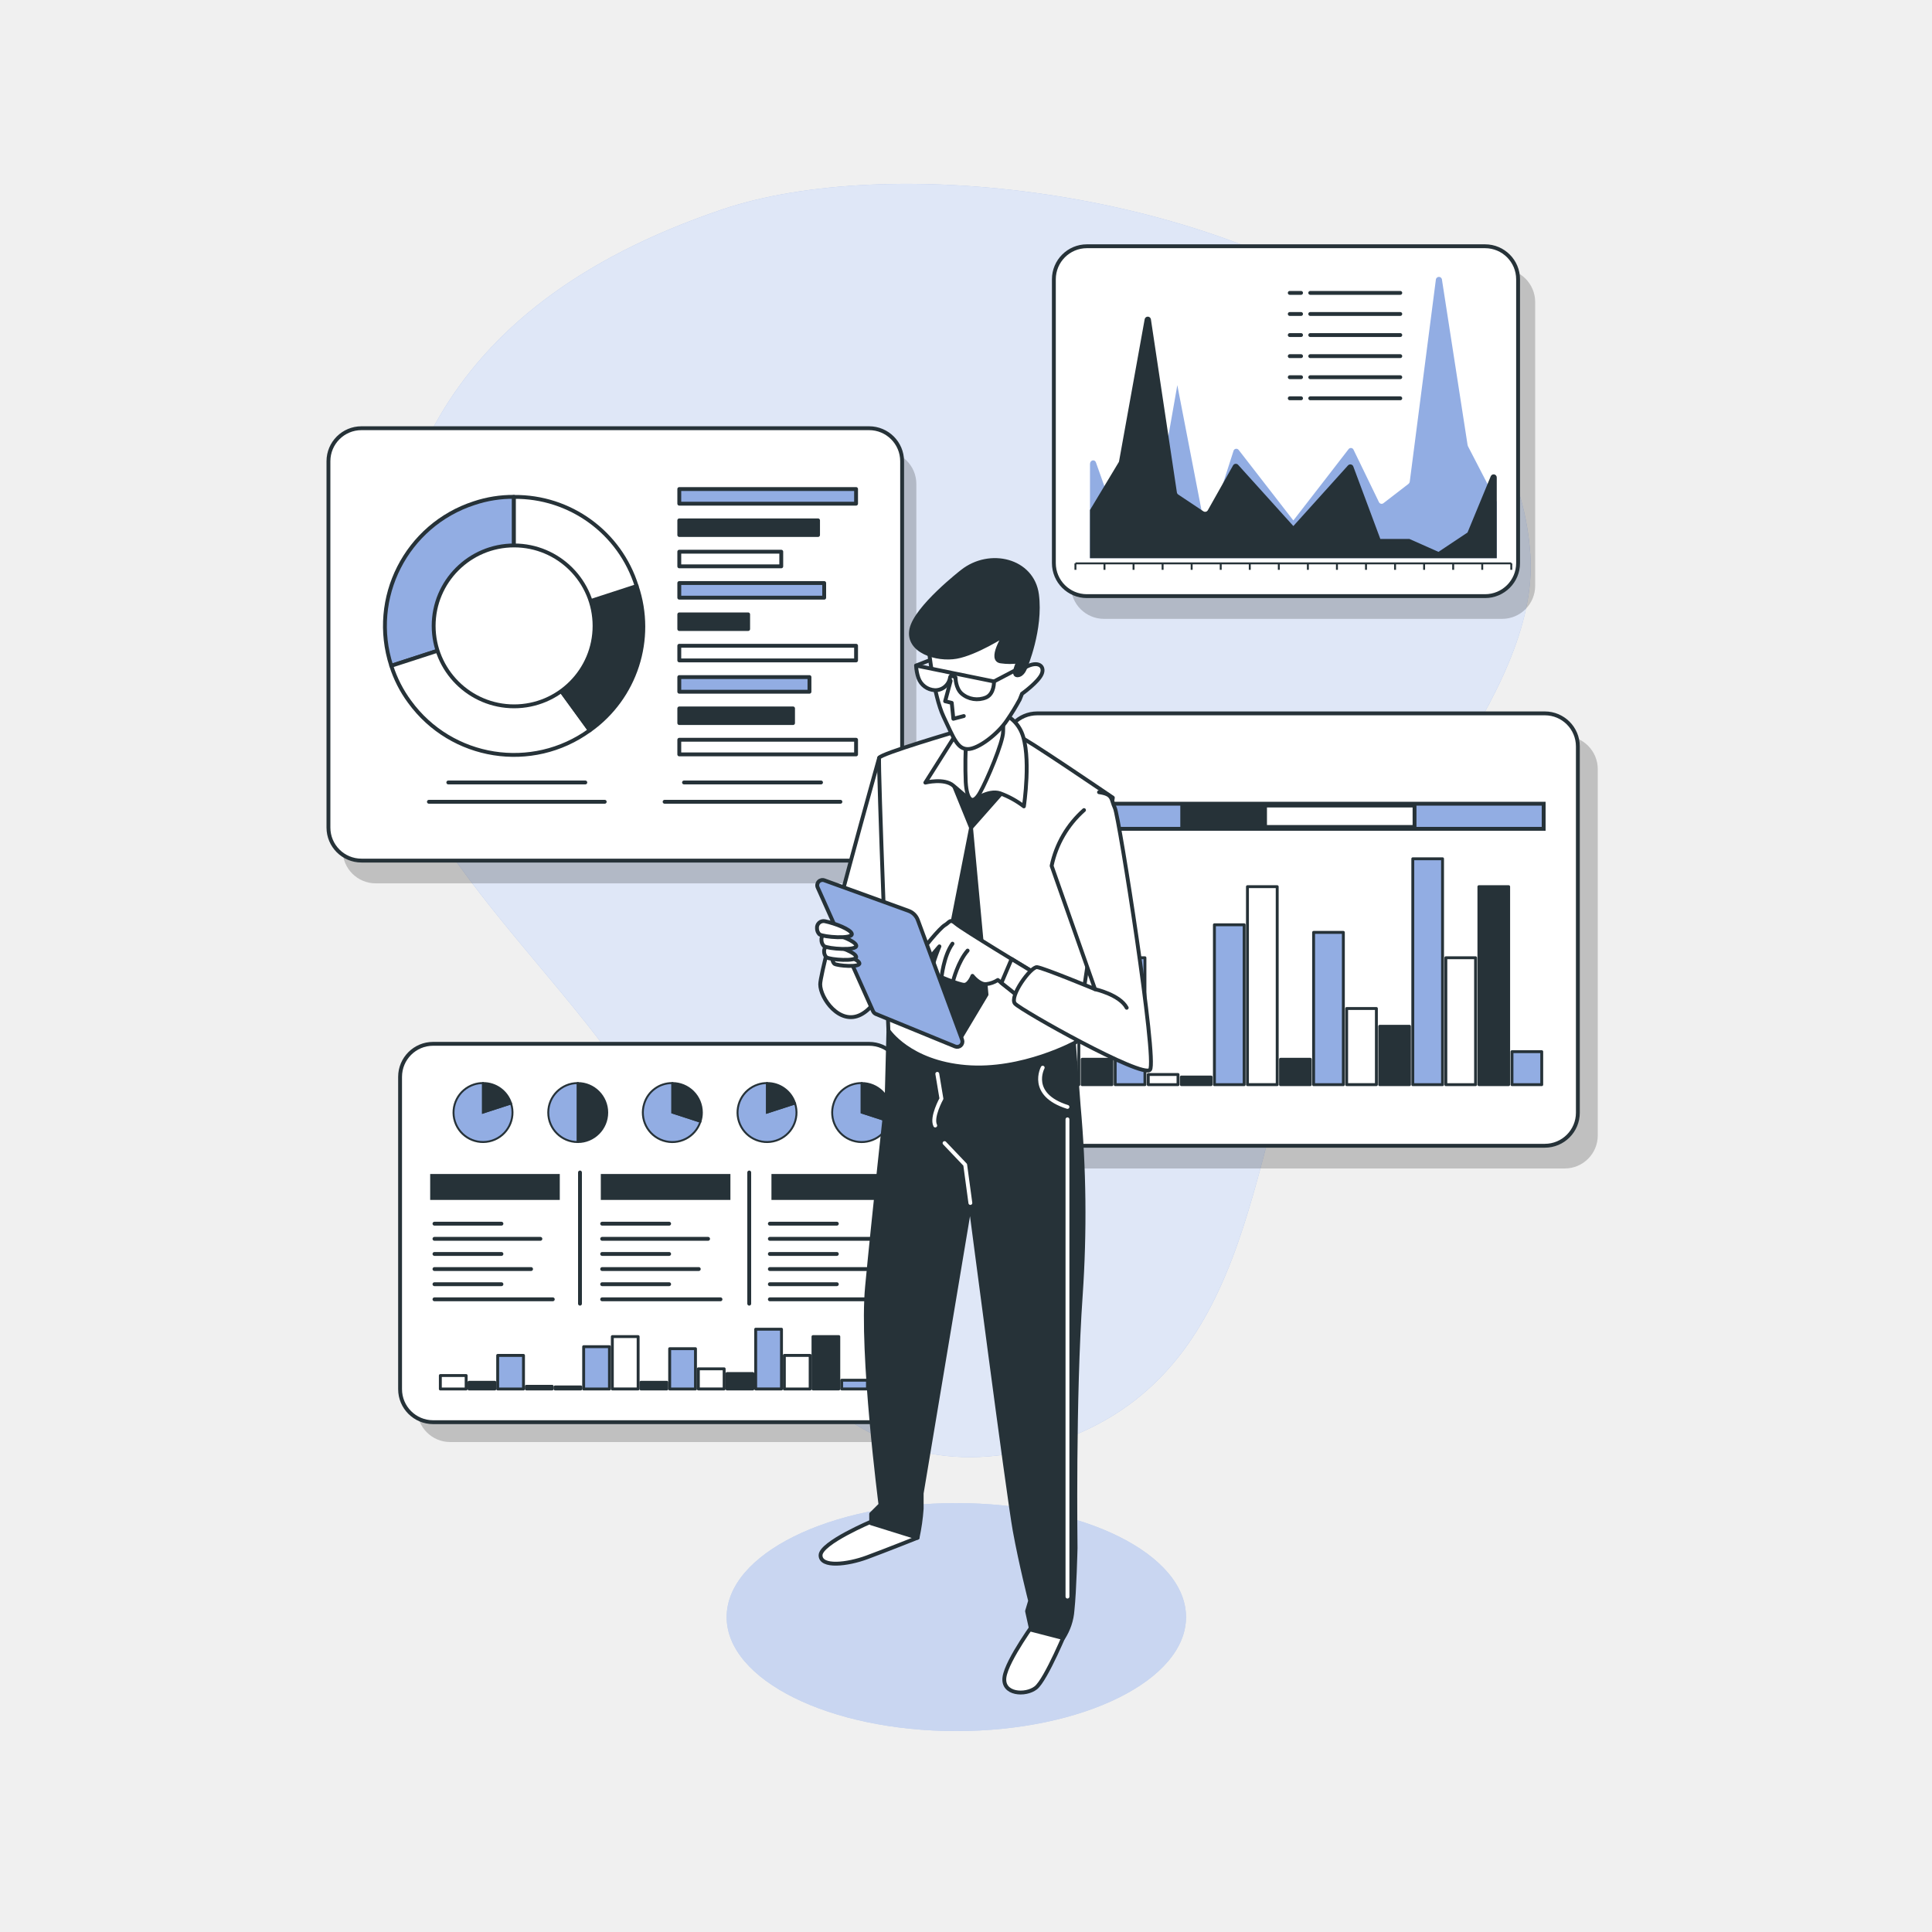
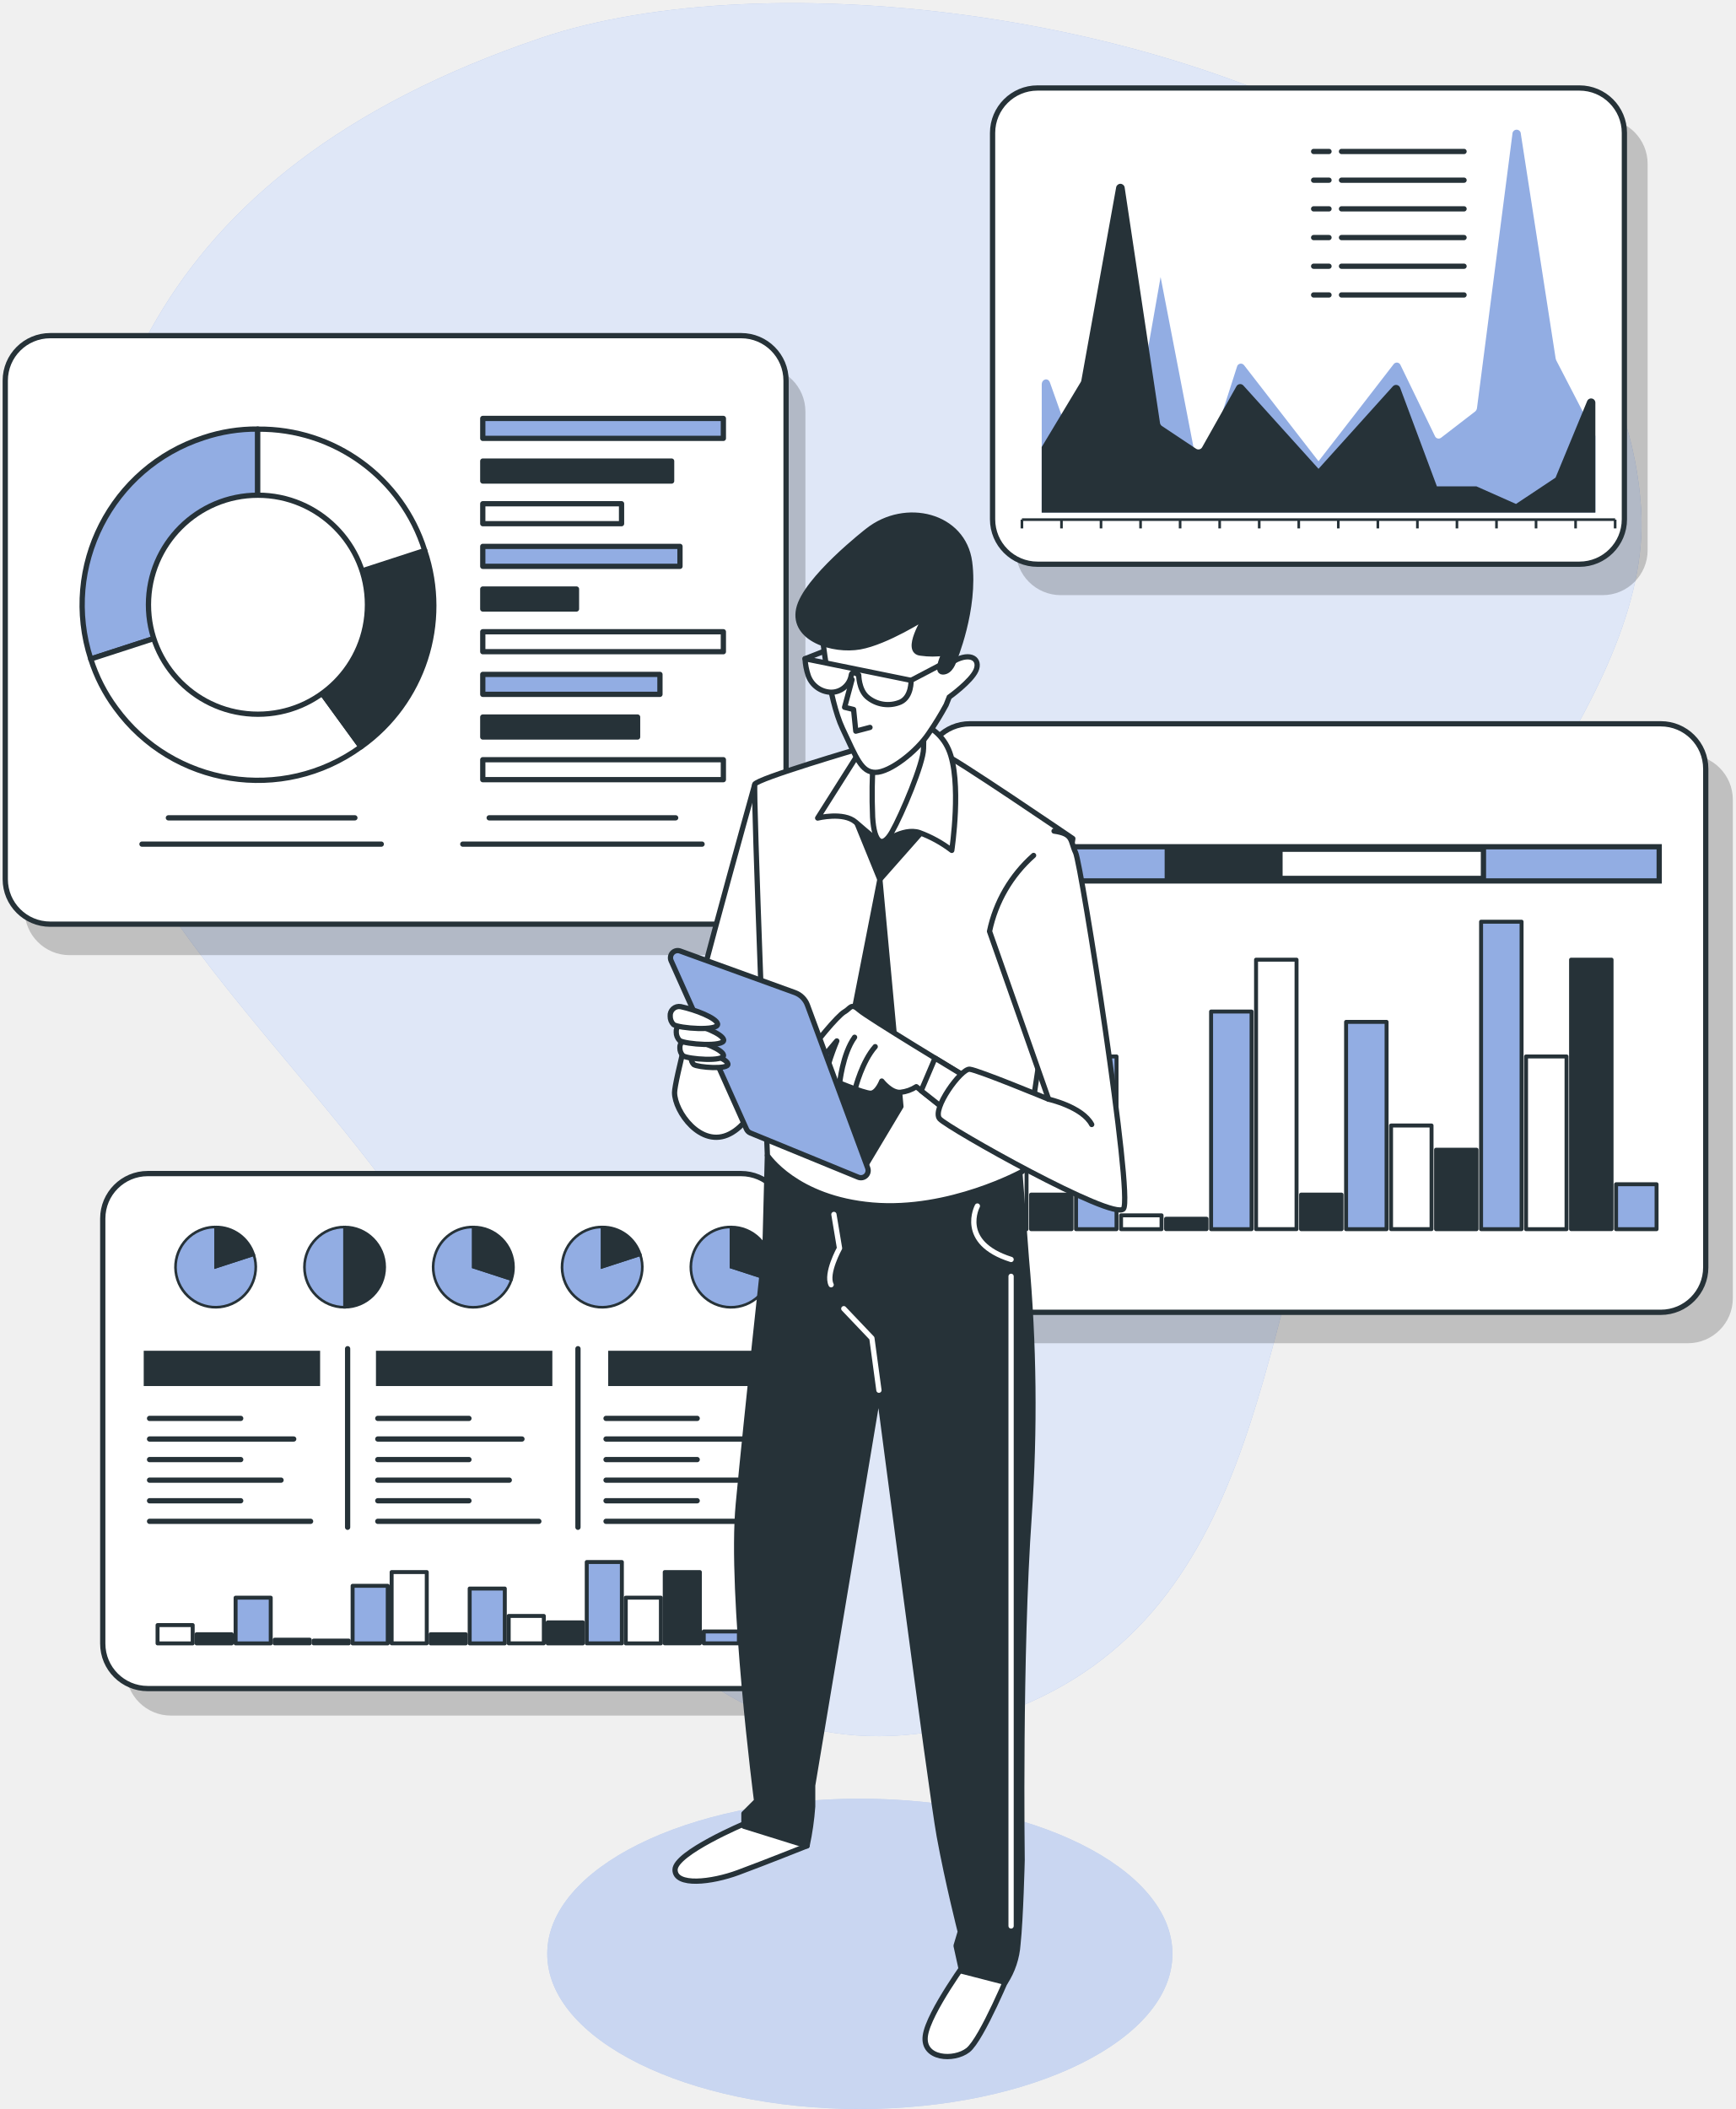
- <svg xmlns="http://www.w3.org/2000/svg" viewBox="0 0 500 500">
+ <svg xmlns="http://www.w3.org/2000/svg" viewBox="84 47 330 401" width="330px" height="401px">
  <g id="freepik--background-simple--inject-145">
    <path d="M358.82,83C311.06,48.7,229.53,39.83,187,54.17,110.3,80.05,98,130.34,98.83,175.3s58.46,83.57,73.8,122.87,43.47,92.13,97.8,75.95,52-74.68,68.46-114.18,59.51-80,57.17-116.26C394.43,118.36,379.92,98.21,358.82,83Z" style="fill:#92ADE3" />
    <path d="M358.82,83C311.06,48.7,229.53,39.83,187,54.17,110.3,80.05,98,130.34,98.83,175.3s58.46,83.57,73.8,122.87,43.47,92.13,97.8,75.95,52-74.68,68.46-114.18,59.51-80,57.17-116.26C394.43,118.36,379.92,98.21,358.82,83Z" style="fill:#fff;opacity:0.7" />
  </g>
  <g id="freepik--Charts--inject-145">
    <rect x="88.68" y="116.71" width="148.47" height="111.9" rx="8.55" style="opacity:0.2" />
    <rect x="85" y="110.82" width="148.47" height="111.9" rx="8.55" style="fill:#fff;stroke:#263238;stroke-linecap:round;stroke-linejoin:round" />
    <path d="M133,162,101.26,172.3a33.4,33.4,0,0,1,21.44-42.08A31.71,31.71,0,0,1,133,128.58Z" style="fill:#92ADE3;stroke:#263238;stroke-linecap:round;stroke-linejoin:round" />
    <path d="M133,162l19.63,27A33.39,33.39,0,0,1,106,181.61a31.75,31.75,0,0,1-4.74-9.31Z" style="fill:#fff;stroke:#263238;stroke-linecap:round;stroke-linejoin:round" />
    <path d="M133,162l31.76-10.32A32.87,32.87,0,0,1,152.65,189Z" style="fill:#263238;stroke:#263238;stroke-linecap:round;stroke-linejoin:round" />
    <path d="M133,162v-33.4a32.88,32.88,0,0,1,31.76,23.08Z" style="fill:#fff;stroke:#263238;stroke-linecap:round;stroke-linejoin:round" />
    <circle cx="133.05" cy="161.98" r="20.82" style="fill:#fff;stroke:#263238;stroke-linecap:round;stroke-linejoin:round" />
    <rect x="175.8" y="126.56" width="45.75" height="3.79" style="fill:#92ADE3;stroke:#263238;stroke-linecap:round;stroke-linejoin:round" />
    <rect x="175.8" y="134.67" width="35.91" height="3.79" style="fill:#263238;stroke:#263238;stroke-linecap:round;stroke-linejoin:round" />
    <rect x="175.8" y="142.78" width="26.39" height="3.79" style="fill:#fff;stroke:#263238;stroke-linecap:round;stroke-linejoin:round" />
    <rect x="175.8" y="150.89" width="37.5" height="3.79" style="fill:#92ADE3;stroke:#263238;stroke-linecap:round;stroke-linejoin:round" />
    <rect x="175.8" y="159" width="17.82" height="3.79" style="fill:#263238;stroke:#263238;stroke-linecap:round;stroke-linejoin:round" />
    <rect x="175.8" y="167.12" width="45.75" height="3.79" style="fill:#fff;stroke:#263238;stroke-linecap:round;stroke-linejoin:round" />
    <rect x="175.8" y="175.23" width="33.69" height="3.79" style="fill:#92ADE3;stroke:#263238;stroke-linecap:round;stroke-linejoin:round" />
    <rect x="175.8" y="183.34" width="29.44" height="3.79" style="fill:#263238;stroke:#263238;stroke-linecap:round;stroke-linejoin:round" />
    <rect x="175.8" y="191.45" width="45.75" height="3.79" style="fill:#fff;stroke:#263238;stroke-linecap:round;stroke-linejoin:round" />
    <line x1="116.02" y1="202.5" x2="151.48" y2="202.5" style="fill:none;stroke:#263238;stroke-linecap:round;stroke-linejoin:round" />
    <line x1="111" y1="207.5" x2="156.5" y2="207.5" style="fill:none;stroke:#263238;stroke-linecap:round;stroke-linejoin:round" />
    <line x1="177.02" y1="202.5" x2="212.48" y2="202.5" style="fill:none;stroke:#263238;stroke-linecap:round;stroke-linejoin:round" />
    <line x1="172" y1="207.5" x2="217.5" y2="207.5" style="fill:none;stroke:#263238;stroke-linecap:round;stroke-linejoin:round" />
    <rect x="107.96" y="275.28" width="129.92" height="97.92" rx="8.55" style="opacity:0.2" />
    <rect x="103.54" y="270.14" width="129.92" height="97.92" rx="8.55" style="fill:#fff;stroke:#263238;stroke-linecap:round;stroke-linejoin:round" />
    <line x1="112.44" y1="316.69" x2="129.77" y2="316.69" style="fill:none;stroke:#263238;stroke-linecap:round;stroke-linejoin:round" />
    <line x1="112.44" y1="320.61" x2="139.85" y2="320.61" style="fill:none;stroke:#263238;stroke-linecap:round;stroke-linejoin:round" />
    <line x1="112.44" y1="324.52" x2="129.77" y2="324.52" style="fill:none;stroke:#263238;stroke-linecap:round;stroke-linejoin:round" />
    <line x1="112.44" y1="328.43" x2="137.44" y2="328.43" style="fill:none;stroke:#263238;stroke-linecap:round;stroke-linejoin:round" />
    <line x1="112.44" y1="332.35" x2="129.77" y2="332.35" style="fill:none;stroke:#263238;stroke-linecap:round;stroke-linejoin:round" />
    <line x1="112.44" y1="336.26" x2="143.06" y2="336.26" style="fill:none;stroke:#263238;stroke-linecap:round;stroke-linejoin:round" />
    <line x1="155.84" y1="316.69" x2="173.17" y2="316.69" style="fill:none;stroke:#263238;stroke-linecap:round;stroke-linejoin:round" />
    <line x1="155.84" y1="320.61" x2="183.25" y2="320.61" style="fill:none;stroke:#263238;stroke-linecap:round;stroke-linejoin:round" />
    <line x1="155.84" y1="324.52" x2="173.17" y2="324.52" style="fill:none;stroke:#263238;stroke-linecap:round;stroke-linejoin:round" />
    <line x1="155.84" y1="328.43" x2="180.84" y2="328.43" style="fill:none;stroke:#263238;stroke-linecap:round;stroke-linejoin:round" />
    <line x1="155.84" y1="332.35" x2="173.17" y2="332.35" style="fill:none;stroke:#263238;stroke-linecap:round;stroke-linejoin:round" />
    <line x1="155.84" y1="336.26" x2="186.46" y2="336.26" style="fill:none;stroke:#263238;stroke-linecap:round;stroke-linejoin:round" />
    <line x1="199.24" y1="316.69" x2="216.57" y2="316.69" style="fill:none;stroke:#263238;stroke-linecap:round;stroke-linejoin:round" />
    <line x1="199.24" y1="320.61" x2="226.64" y2="320.61" style="fill:none;stroke:#263238;stroke-linecap:round;stroke-linejoin:round" />
    <line x1="199.24" y1="324.52" x2="216.57" y2="324.52" style="fill:none;stroke:#263238;stroke-linecap:round;stroke-linejoin:round" />
    <line x1="199.24" y1="328.43" x2="224.23" y2="328.43" style="fill:none;stroke:#263238;stroke-linecap:round;stroke-linejoin:round" />
    <line x1="199.24" y1="332.35" x2="216.57" y2="332.35" style="fill:none;stroke:#263238;stroke-linecap:round;stroke-linejoin:round" />
    <line x1="199.24" y1="336.26" x2="229.86" y2="336.26" style="fill:none;stroke:#263238;stroke-linecap:round;stroke-linejoin:round" />
    <rect x="111.33" y="303.83" width="33.54" height="6.71" style="fill:#263238" />
    <rect x="155.49" y="303.83" width="33.54" height="6.71" style="fill:#263238" />
    <rect x="199.65" y="303.83" width="33.54" height="6.71" style="fill:#263238" />
    <line x1="150.1" y1="303.44" x2="150.1" y2="337.39" style="fill:none;stroke:#263238;stroke-linecap:round;stroke-linejoin:round" />
    <line x1="193.9" y1="303.44" x2="193.9" y2="337.39" style="fill:none;stroke:#263238;stroke-linecap:round;stroke-linejoin:round" />
    <path d="M125,287.93l7.26-2.36a7.63,7.63,0,1,1-9.62-4.9,7.28,7.28,0,0,1,2.36-.37Z" style="fill:#92ADE3;stroke:#263238;stroke-miterlimit:10;stroke-width:0.5px" />
    <path d="M125,287.93V280.3a7.51,7.51,0,0,1,7.26,5.27Z" style="fill:#263238;stroke:#263238;stroke-miterlimit:10;stroke-width:0.5px" />
    <path d="M198.5,287.93l7.26-2.36a7.63,7.63,0,1,1-9.61-4.9,7.22,7.22,0,0,1,2.35-.37Z" style="fill:#92ADE3;stroke:#263238;stroke-miterlimit:10;stroke-width:0.5px" />
    <path d="M198.5,287.93V280.3a7.5,7.5,0,0,1,7.26,5.27Z" style="fill:#263238;stroke:#263238;stroke-miterlimit:10;stroke-width:0.5px" />
    <path d="M149.52,287.93v7.63a7.63,7.63,0,1,1,0-15.26h0Z" style="fill:#92ADE3;stroke:#263238;stroke-miterlimit:10;stroke-width:0.5px" />
    <path d="M149.52,287.93V280.3a7.63,7.63,0,1,1,0,15.26h0Z" style="fill:#263238;stroke:#263238;stroke-miterlimit:10;stroke-width:0.5px" />
    <path d="M174,287.93l7.26,2.36a7.63,7.63,0,1,1-14.52-4.72A7.51,7.51,0,0,1,174,280.3Z" style="fill:#92ADE3;stroke:#263238;stroke-miterlimit:10;stroke-width:0.5px" />
    <path d="M174,287.93V280.3a7.63,7.63,0,0,1,7.64,7.63,7.29,7.29,0,0,1-.38,2.36Z" style="fill:#263238;stroke:#263238;stroke-miterlimit:10;stroke-width:0.5px" />
    <path d="M223,287.93l7.26,2.36a7.63,7.63,0,1,1-14.52-4.72A7.51,7.51,0,0,1,223,280.3Z" style="fill:#92ADE3;stroke:#263238;stroke-miterlimit:10;stroke-width:0.5px" />
    <path d="M223,287.93V280.3a7.62,7.62,0,0,1,7.63,7.63,7.28,7.28,0,0,1-.37,2.36Z" style="fill:#263238;stroke:#263238;stroke-miterlimit:10;stroke-width:0.5px" />
    <rect x="217.82" y="357.2" width="6.68" height="2.26" style="fill:#92ADE3;stroke:#263238;stroke-linecap:round;stroke-linejoin:round;stroke-width:0.75px" />
    <rect x="210.4" y="345.91" width="6.68" height="13.55" style="fill:#263238;stroke:#263238;stroke-linecap:round;stroke-linejoin:round;stroke-width:0.75px" />
    <rect x="202.99" y="350.78" width="6.68" height="8.69" style="fill:#fff;stroke:#263238;stroke-linecap:round;stroke-linejoin:round;stroke-width:0.75px" />
    <rect x="195.57" y="344" width="6.68" height="15.46" style="fill:#92ADE3;stroke:#263238;stroke-linecap:round;stroke-linejoin:round;stroke-width:0.75px" />
    <rect x="188.15" y="355.47" width="6.68" height="4" style="fill:#263238;stroke:#263238;stroke-linecap:round;stroke-linejoin:round;stroke-width:0.75px" />
    <rect x="180.73" y="354.25" width="6.68" height="5.21" style="fill:#fff;stroke:#263238;stroke-linecap:round;stroke-linejoin:round;stroke-width:0.75px" />
    <rect x="173.31" y="349.04" width="6.68" height="10.43" style="fill:#92ADE3;stroke:#263238;stroke-linecap:round;stroke-linejoin:round;stroke-width:0.75px" />
    <rect x="165.89" y="357.73" width="6.68" height="1.74" style="fill:#263238;stroke:#263238;stroke-linecap:round;stroke-linejoin:round;stroke-width:0.75px" />
    <rect x="158.47" y="345.91" width="6.68" height="13.55" style="fill:#fff;stroke:#263238;stroke-linecap:round;stroke-linejoin:round;stroke-width:0.75px" />
    <rect x="151.05" y="348.52" width="6.68" height="10.95" style="fill:#92ADE3;stroke:#263238;stroke-linecap:round;stroke-linejoin:round;stroke-width:0.75px" />
    <rect x="143.64" y="358.94" width="6.68" height="0.52" style="fill:#263238;stroke:#263238;stroke-linecap:round;stroke-linejoin:round;stroke-width:0.75px" />
    <rect x="136.22" y="358.77" width="6.68" height="0.69" style="fill:#fff;stroke:#263238;stroke-linecap:round;stroke-linejoin:round;stroke-width:0.75px" />
    <rect x="128.8" y="350.78" width="6.68" height="8.69" style="fill:#92ADE3;stroke:#263238;stroke-linecap:round;stroke-linejoin:round;stroke-width:0.75px" />
    <rect x="121.38" y="357.73" width="6.68" height="1.74" style="fill:#263238;stroke:#263238;stroke-linecap:round;stroke-linejoin:round;stroke-width:0.75px" />
    <rect x="113.96" y="355.99" width="6.68" height="3.48" style="fill:#fff;stroke:#263238;stroke-linecap:round;stroke-linejoin:round;stroke-width:0.75px" />
    <rect x="265.03" y="190.5" width="148.47" height="111.9" rx="8.55" style="opacity:0.2" />
    <rect x="259.88" y="184.62" width="148.47" height="111.9" rx="8.55" style="fill:#fff;stroke:#263238;stroke-linecap:round;stroke-linejoin:round" />
    <rect x="391.3" y="272.17" width="7.7" height="8.54" style="fill:#92ADE3;stroke:#263238;stroke-linecap:round;stroke-linejoin:round;stroke-width:0.75px" />
    <rect x="382.74" y="229.47" width="7.7" height="51.23" style="fill:#263238;stroke:#263238;stroke-linecap:round;stroke-linejoin:round;stroke-width:0.75px" />
    <rect x="374.18" y="247.87" width="7.7" height="32.84" style="fill:#fff;stroke:#263238;stroke-linecap:round;stroke-linejoin:round;stroke-width:0.75px" />
    <rect x="365.63" y="222.25" width="7.7" height="58.46" style="fill:#92ADE3;stroke:#263238;stroke-linecap:round;stroke-linejoin:round;stroke-width:0.75px" />
    <rect x="357.07" y="265.6" width="7.7" height="15.11" style="fill:#263238;stroke:#263238;stroke-linecap:round;stroke-linejoin:round;stroke-width:0.75px" />
    <rect x="348.51" y="261" width="7.7" height="19.7" style="fill:#fff;stroke:#263238;stroke-linecap:round;stroke-linejoin:round;stroke-width:0.75px" />
    <rect x="339.96" y="241.3" width="7.7" height="39.41" style="fill:#92ADE3;stroke:#263238;stroke-linecap:round;stroke-linejoin:round;stroke-width:0.75px" />
    <rect x="331.4" y="274.14" width="7.7" height="6.57" style="fill:#263238;stroke:#263238;stroke-linecap:round;stroke-linejoin:round;stroke-width:0.75px" />
    <rect x="322.84" y="229.47" width="7.7" height="51.23" style="fill:#fff;stroke:#263238;stroke-linecap:round;stroke-linejoin:round;stroke-width:0.75px" />
    <rect x="314.29" y="239.33" width="7.7" height="41.38" style="fill:#92ADE3;stroke:#263238;stroke-linecap:round;stroke-linejoin:round;stroke-width:0.75px" />
    <rect x="305.73" y="278.73" width="7.7" height="1.97" style="fill:#263238;stroke:#263238;stroke-linecap:round;stroke-linejoin:round;stroke-width:0.75px" />
    <rect x="297.17" y="278.08" width="7.7" height="2.63" style="fill:#fff;stroke:#263238;stroke-linecap:round;stroke-linejoin:round;stroke-width:0.75px" />
    <rect x="288.61" y="247.87" width="7.7" height="32.84" style="fill:#92ADE3;stroke:#263238;stroke-linecap:round;stroke-linejoin:round;stroke-width:0.75px" />
    <rect x="280.06" y="274.14" width="7.7" height="6.57" style="fill:#263238;stroke:#263238;stroke-linecap:round;stroke-linejoin:round;stroke-width:0.75px" />
    <rect x="271.5" y="267.57" width="7.7" height="13.14" style="fill:#fff;stroke:#263238;stroke-linecap:round;stroke-linejoin:round;stroke-width:0.75px" />
    <rect x="272.5" y="208" width="127" height="6.5" style="fill:#92ADE3;stroke:#263238;stroke-miterlimit:10" />
    <rect x="305.96" y="208.47" width="20.6" height="5.55" style="fill:#263238;stroke:#263238;stroke-miterlimit:10" />
    <rect x="327.39" y="208.47" width="38.69" height="5.55" style="fill:#fff;stroke:#263238;stroke-miterlimit:10" />
    <rect x="277.16" y="69.61" width="120.14" height="90.55" rx="8.55" style="opacity:0.2" />
    <rect x="272.74" y="63.73" width="120.14" height="90.55" rx="8.55" style="fill:#fff;stroke:#263238;stroke-linecap:round;stroke-linejoin:round" />
    <line x1="278.32" y1="145.8" x2="391.12" y2="145.8" style="fill:none;stroke:#263238;stroke-miterlimit:10;stroke-width:0.5px" />
    <line x1="278.32" y1="145.8" x2="278.32" y2="147.47" style="fill:none;stroke:#263238;stroke-miterlimit:10;stroke-width:0.5px" />
    <line x1="285.84" y1="145.8" x2="285.84" y2="147.47" style="fill:none;stroke:#263238;stroke-miterlimit:10;stroke-width:0.5px" />
    <line x1="293.36" y1="145.8" x2="293.36" y2="147.47" style="fill:none;stroke:#263238;stroke-miterlimit:10;stroke-width:0.5px" />
    <line x1="300.88" y1="145.8" x2="300.88" y2="147.47" style="fill:none;stroke:#263238;stroke-miterlimit:10;stroke-width:0.5px" />
    <line x1="308.4" y1="145.8" x2="308.4" y2="147.47" style="fill:none;stroke:#263238;stroke-miterlimit:10;stroke-width:0.5px" />
    <line x1="315.92" y1="145.8" x2="315.92" y2="147.47" style="fill:none;stroke:#263238;stroke-miterlimit:10;stroke-width:0.5px" />
    <line x1="323.44" y1="145.8" x2="323.44" y2="147.47" style="fill:none;stroke:#263238;stroke-miterlimit:10;stroke-width:0.5px" />
    <line x1="330.96" y1="145.8" x2="330.96" y2="147.47" style="fill:none;stroke:#263238;stroke-miterlimit:10;stroke-width:0.5px" />
    <line x1="338.48" y1="145.8" x2="338.48" y2="147.47" style="fill:none;stroke:#263238;stroke-miterlimit:10;stroke-width:0.5px" />
    <line x1="346" y1="145.8" x2="346" y2="147.47" style="fill:none;stroke:#263238;stroke-miterlimit:10;stroke-width:0.5px" />
    <line x1="353.52" y1="145.8" x2="353.52" y2="147.47" style="fill:none;stroke:#263238;stroke-miterlimit:10;stroke-width:0.5px" />
    <line x1="361.04" y1="145.8" x2="361.04" y2="147.47" style="fill:none;stroke:#263238;stroke-miterlimit:10;stroke-width:0.5px" />
    <line x1="368.56" y1="145.8" x2="368.56" y2="147.47" style="fill:none;stroke:#263238;stroke-miterlimit:10;stroke-width:0.5px" />
    <line x1="376.08" y1="145.8" x2="376.08" y2="147.47" style="fill:none;stroke:#263238;stroke-miterlimit:10;stroke-width:0.5px" />
    <line x1="383.6" y1="145.8" x2="383.6" y2="147.47" style="fill:none;stroke:#263238;stroke-miterlimit:10;stroke-width:0.5px" />
    <line x1="391.12" y1="145.8" x2="391.12" y2="147.47" style="fill:none;stroke:#263238;stroke-miterlimit:10;stroke-width:0.5px" />
    <path d="M282.08,144.44H387.36V129.89l-7.45-14.4a1.19,1.19,0,0,1-.1-.32l-6.62-42.71a.8.8,0,0,0-1.6,0l-6.74,52.14a1,1,0,0,1-.35.64l-6.49,5a.76.76,0,0,1-1.16-.33l-6.54-13.49a.75.75,0,0,0-1.31-.17L342.24,125l-7.52,9.7L327.2,125l-6.63-8.55a.76.76,0,0,0-1.36.3l-7,21.83-7.52-38.91-7.52,42.79-7.52-5.82-6-16.9c-.34-1-1.56-.68-1.56.36Z" style="fill:#92ADE3" />
    <path d="M387.36,144.47H282.08V132l7.44-12.38a.73.73,0,0,0,.1-.28l6.62-36.73a.82.82,0,0,1,1.61,0l6.73,44.84a.86.86,0,0,0,.36.55l6.49,4.32a.81.81,0,0,0,1.16-.28l6.53-11.6a.81.81,0,0,1,1.31-.14l6.77,7.5,7.52,8.34,7.52-8.34,6.62-7.35a.82.82,0,0,1,1.37.26l7,18.77h7.52l7.52,3.34,7.52-5,6-14.53a.81.81,0,0,1,1.57.31Z" style="fill:#263238" />
    <line x1="339.09" y1="75.8" x2="362.39" y2="75.8" style="fill:none;stroke:#263238;stroke-linecap:round;stroke-linejoin:round" />
    <line x1="339.09" y1="81.26" x2="362.39" y2="81.26" style="fill:none;stroke:#263238;stroke-linecap:round;stroke-linejoin:round" />
    <line x1="339.09" y1="86.71" x2="362.39" y2="86.71" style="fill:none;stroke:#263238;stroke-linecap:round;stroke-linejoin:round" />
    <line x1="339.09" y1="92.17" x2="362.39" y2="92.17" style="fill:none;stroke:#263238;stroke-linecap:round;stroke-linejoin:round" />
    <line x1="339.09" y1="97.62" x2="362.39" y2="97.62" style="fill:none;stroke:#263238;stroke-linecap:round;stroke-linejoin:round" />
    <line x1="339.09" y1="103.08" x2="362.39" y2="103.08" style="fill:none;stroke:#263238;stroke-linecap:round;stroke-linejoin:round" />
    <line x1="333.79" y1="75.8" x2="336.71" y2="75.8" style="fill:none;stroke:#263238;stroke-linecap:round;stroke-linejoin:round" />
    <line x1="333.79" y1="81.26" x2="336.71" y2="81.26" style="fill:none;stroke:#263238;stroke-linecap:round;stroke-linejoin:round" />
    <line x1="333.79" y1="86.71" x2="336.71" y2="86.71" style="fill:none;stroke:#263238;stroke-linecap:round;stroke-linejoin:round" />
    <line x1="333.79" y1="92.17" x2="336.71" y2="92.17" style="fill:none;stroke:#263238;stroke-linecap:round;stroke-linejoin:round" />
    <line x1="333.79" y1="97.62" x2="336.71" y2="97.62" style="fill:none;stroke:#263238;stroke-linecap:round;stroke-linejoin:round" />
    <line x1="333.79" y1="103.08" x2="336.71" y2="103.08" style="fill:none;stroke:#263238;stroke-linecap:round;stroke-linejoin:round" />
  </g>
  <g id="freepik--Shadow--inject-145">
    <ellipse cx="247.5" cy="418.5" rx="59.44" ry="29.5" style="fill:#92ADE3" />
    <ellipse cx="247.5" cy="418.5" rx="59.44" ry="29.5" style="fill:#fff;opacity:0.5" />
  </g>
  <g id="freepik--Character--inject-145">
    <path d="M227.53,196.12s-15.26,54.43-15.26,58.62c0,3.57,5,10.7,10.52,7.84s6.77-11.76,6.77-11.76Z" style="fill:#fff;stroke:#263238;stroke-linecap:round;stroke-linejoin:round" />
    <path d="M268.35,419.08s-7.81,10.55-8.4,15,5.45,4.8,8.11,2.73,8.2-15.57,8.2-15.57Z" style="fill:#fff;stroke:#263238;stroke-linecap:round;stroke-linejoin:round" />
    <path d="M225.73,393.68s-13.37,5.62-13.37,8.83,6.95,2.4,12,.53,13.1-5.08,13.1-5.08S229.74,392.88,225.73,393.68Z" style="fill:#fff;stroke:#263238;stroke-linecap:round;stroke-linejoin:round" />
    <path d="M229.92,266.68l-.45,17.38S226,315.88,224.39,333s3.48,56.42,3.48,56.42l-2.41,2.4v2.41l12,3.74a52.93,52.93,0,0,0,1.07-7.49v-4l12.57-75.13s9.89,75.94,11.5,84.76,4,18.18,4,18.18l-.8,2.67,1.06,4.82,8.29,2.14a15.24,15.24,0,0,0,2.41-7.22c.53-4.82.8-16.05.8-16.05s-.53-39,1.34-65.5a309.07,309.07,0,0,0-.54-48.93l-1.33-17.64A65.7,65.7,0,0,1,229.92,266.68Z" style="fill:#263238;stroke:#263238;stroke-linecap:round;stroke-linejoin:round" />
    <polyline points="251.13 311.33 249.79 301.44 244.45 295.83" style="fill:none;stroke:#fff;stroke-linecap:round;stroke-linejoin:round" />
    <path d="M269.85,276.31s-3.75,6.95,6.41,10.16" style="fill:none;stroke:#fff;stroke-linecap:round;stroke-linejoin:round" />
    <line x1="276.26" y1="289.68" x2="276.26" y2="413.2" style="fill:none;stroke:#fff;stroke-linecap:round;stroke-linejoin:round" />
    <path d="M242.57,277.91l1.07,6.42s-2.67,4.81-1.6,6.95" style="fill:none;stroke:#fff;stroke-linecap:round;stroke-linejoin:round" />
    <path d="M247.93,189.18s-20.05,5.87-20.4,6.94,2.39,70.56,2.39,70.56,5.35,8.2,20,9.45,28.52-6.42,28.52-6.42L288,206.44s-23-15.69-24.6-16.05S252.39,187.93,247.93,189.18Z" style="fill:#fff;stroke:#263238;stroke-linecap:round;stroke-linejoin:round" />
    <path d="M246.55,202.54l4.76,11.68,8.14-9.22s-.61-5.84-6-6.45A6.3,6.3,0,0,0,246.55,202.54Z" style="fill:#263238;stroke:#263238;stroke-linecap:round;stroke-linejoin:round" />
    <path d="M247.93,189.18l-8.45,13.36s4.92-1.23,7.22.77,4.92,4.15,4.92,4.15,4-3.23,7.22-2.15a23.36,23.36,0,0,1,6.14,3.38s2-13.21-.61-19.2S253.46,181.34,247.93,189.18Z" style="fill:#fff;stroke:#263238;stroke-linecap:round;stroke-linejoin:round" />
    <path d="M250.08,190.71a109.83,109.83,0,0,0-.15,11.68c.3,4.92,1.84,6,3.68,2.77s6-13.06,6-15.83a48.6,48.6,0,0,1,.3-5.22S253.46,191,250.08,190.71Z" style="fill:#fff;stroke:#263238;stroke-linecap:round;stroke-linejoin:round" />
    <polygon points="251.31 214.22 243.32 254.93 248.7 268.45 255.31 257.39 251.31 214.22" style="fill:#263238;stroke:#263238;stroke-linecap:round;stroke-linejoin:round" />
    <path d="M267,251.35s-18-10.87-19.6-12.29-1.61-.36-2.86.35-5.88,6.24-6.77,8-2.32,4.28-.53,4.64,3.21-3,3.21-3.57,2.67-3.56,2.67-3.56-2.67,6.41-1.78,6.95,6.95,3,8.2,3,2.13-2.32,2.13-2.32,1.79,2.32,3.57,2.14a6.91,6.91,0,0,0,3-1.07l6.06,4.81Z" style="fill:#fff;stroke:#263238;stroke-linecap:round;stroke-linejoin:round" />
    <path d="M267,251.35s-2.24-1.35-5.2-3.16l-2.64,6.19,5.17,4.1Z" style="fill:#fff;stroke:#263238;stroke-linecap:round;stroke-linejoin:round" />
    <path d="M243.64,253.14s.54-5.71,2.86-8.92" style="fill:none;stroke:#263238;stroke-linecap:round;stroke-linejoin:round" />
    <path d="M246.67,253.85s1.25-5,3.75-7.84" style="fill:none;stroke:#263238;stroke-linecap:round;stroke-linejoin:round" />
    <path d="M280.54,209.65a26.47,26.47,0,0,0-8.38,14.43L283.39,256s-13.37-5.53-15-5.7-7.31,7.66-5.7,9.44,33,19.43,34.93,17.11-8-65.41-9.09-67.73-.35-3.56-4.1-4.1" style="fill:#fff;stroke:#263238;stroke-linecap:round;stroke-linejoin:round" />
    <path d="M283.39,256s6.42,1.43,8.2,4.81" style="fill:#fff;stroke:#263238;stroke-linecap:round;stroke-linejoin:round" />
    <path d="M211.63,229.71l14.32,32a1.44,1.44,0,0,0,.73.71l20.49,8.4A1.37,1.37,0,0,0,249,269.1l-11.47-31a4,4,0,0,0-2.38-2.37l-21.78-7.89A1.37,1.37,0,0,0,211.63,229.71Z" style="fill:#92ADE3;stroke:#263238;stroke-linecap:round;stroke-linejoin:round" />
    <path d="M217,246.77a1.31,1.31,0,0,0-1.57,1.4,1.77,1.77,0,0,0,.49,1.24c.79.56,6.72,1,6.49-.12C222.26,248.42,219.2,247.2,217,246.77Z" style="fill:#fff;stroke:#263238;stroke-linecap:round;stroke-linejoin:round" />
    <path d="M215.15,244.61a1.56,1.56,0,0,0-1.87,1.66,2.08,2.08,0,0,0,.59,1.47c.93.66,8,1.19,7.7-.14C221.36,246.57,217.73,245.12,215.15,244.61Z" style="fill:#fff;stroke:#263238;stroke-linecap:round;stroke-linejoin:round" />
    <path d="M214.59,241.43a1.7,1.7,0,0,0-2,1.81,2.28,2.28,0,0,0,.64,1.6c1,.72,8.66,1.3,8.37-.14C221.35,243.57,217.4,242,214.59,241.43Z" style="fill:#fff;stroke:#263238;stroke-linecap:round;stroke-linejoin:round" />
    <path d="M213.44,238.4a1.7,1.7,0,0,0-2,1.81,2.19,2.19,0,0,0,.64,1.6c1,.72,8.66,1.3,8.37-.14C220.19,240.54,216.25,239,213.44,238.4Z" style="fill:#fff;stroke:#263238;stroke-linecap:round;stroke-linejoin:round" />
    <path d="M240.33,167.6s1.2,12.24,3.88,17.91,3.58,8.35,6.27,8.35,7.76-3.88,10.14-7.46a58.2,58.2,0,0,0,3.29-5.37l.59-1.49s4.18-3,5.08-5.07-.9-3.58-4.18-1.79c0,0,1.19-9.25-1.2-14.92S243.62,157.46,240.33,167.6Z" style="fill:#fff;stroke:#263238;stroke-miterlimit:10" />
    <path d="M237.08,172.25l20.16,4.11s.14,3.13-2,4.12a6.09,6.09,0,0,1-6.39-1c-1.56-1.42-1.56-4.12-1.56-4.12s-1.28-1-1.42,0a3.85,3.85,0,0,1-3.94,3.26,4.74,4.74,0,0,1-4.24-3.16A12.08,12.08,0,0,1,237.08,172.25Z" style="fill:#fff;stroke:#263238;stroke-linecap:round;stroke-linejoin:round" />
    <line x1="257.24" y1="176.36" x2="265.62" y2="171.96" style="fill:none;stroke:#263238;stroke-linecap:round;stroke-linejoin:round" />
    <line x1="237.08" y1="172.25" x2="240.34" y2="170.97" style="fill:none;stroke:#263238;stroke-linecap:round;stroke-linejoin:round" />
    <polyline points="246.02 176.22 244.6 181.48 246.31 181.9 246.73 186.02 249.43 185.31" style="fill:#fff;stroke:#263238;stroke-linecap:round;stroke-linejoin:round" />
    <path d="M249,147.91s-11.94,9.25-13.13,14.92,6.56,8.06,11.64,7.16S260,164.32,260,164.32s-4.18,6.57-.9,6.86a15.68,15.68,0,0,0,4.48,0s-1.79,3.59-.3,3.59,2.09-2.09,2.09-2.09,4.18-9.85,3-18.8S256.15,142.24,249,147.91Z" style="fill:#263238;stroke:#263238;stroke-miterlimit:10" />
  </g>
</svg>
